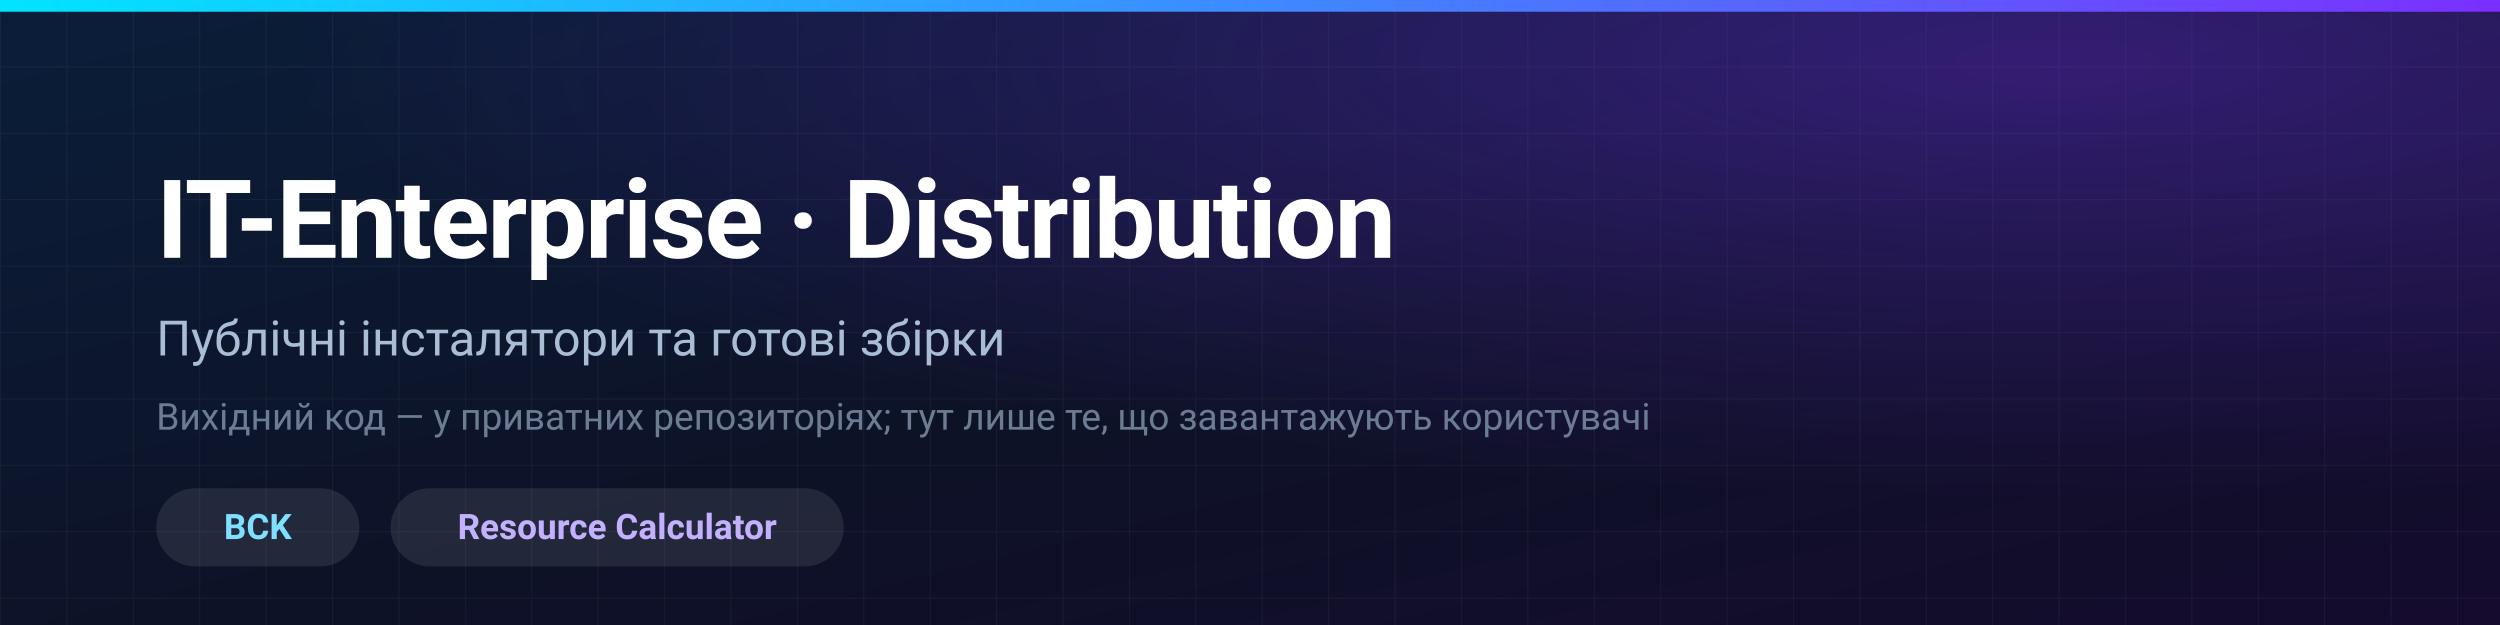
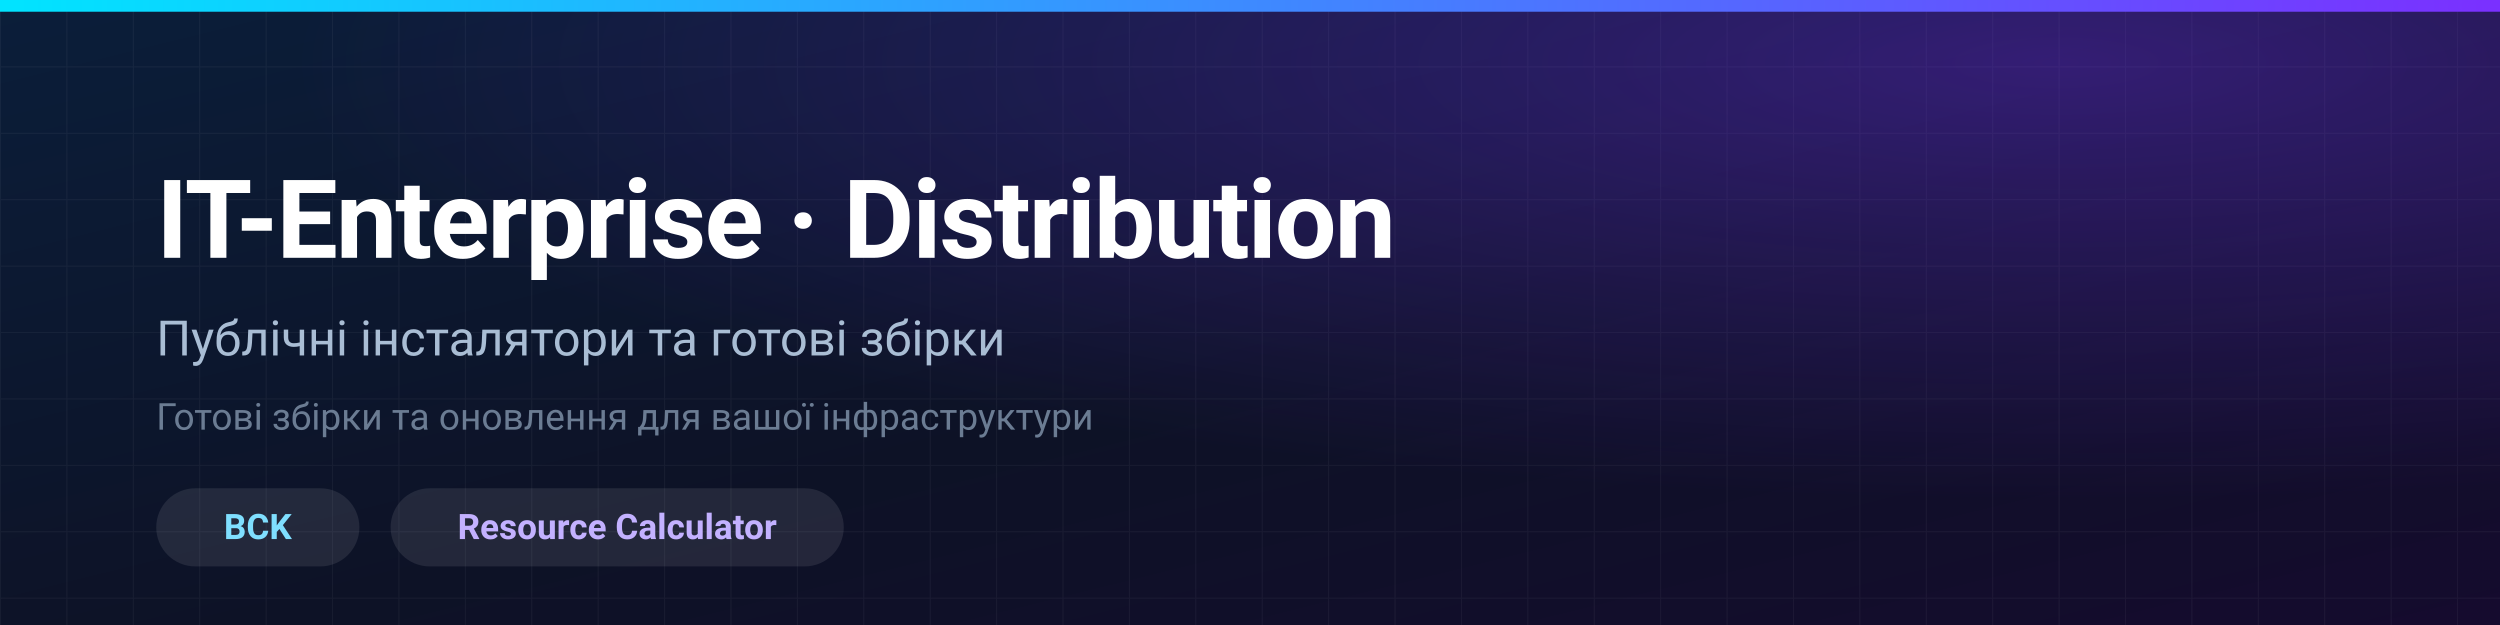
<svg xmlns="http://www.w3.org/2000/svg" width="1280" height="320" viewBox="0 0 1280 320" fill="none" role="img" aria-label="IT-Enterprise Distribution">
  <defs>
    <linearGradient id="bg" x1="0" y1="0" x2="1" y2="1">
      <stop offset="0" stop-color="#0b1e3a" />
      <stop offset="0.55" stop-color="#0d1226" />
      <stop offset="1" stop-color="#150b2e" />
    </linearGradient>
    <linearGradient id="accent" x1="0" y1="0" x2="1" y2="0">
      <stop offset="0" stop-color="#00e5ff" />
      <stop offset="1" stop-color="#7b2fff" />
    </linearGradient>
    <radialGradient id="glow" cx="0.82" cy="0.1" r="0.7">
      <stop offset="0" stop-color="#7b2fff" stop-opacity="0.35" />
      <stop offset="1" stop-color="#7b2fff" stop-opacity="0" />
    </radialGradient>
    <pattern id="grid" width="34" height="34" patternUnits="userSpaceOnUse">
      <path d="M34 0H0V34" fill="none" stroke="#ffffff" stroke-opacity="0.045" />
    </pattern>
  </defs>
  <rect width="1280" height="320" fill="url(#bg)" />
  <rect width="1280" height="320" fill="url(#grid)" />
  <rect width="1280" height="320" fill="url(#glow)" />
  <rect x="0" y="0" width="1280" height="6" fill="url(#accent)" />
  <g font-family="Segoe UI, Roboto, Helvetica, Arial, sans-serif">
    <text x="80" y="132" fill="#ffffff" font-size="56" font-weight="700" letter-spacing="-1">IT-Enterprise · Distribution</text>
    <text x="80" y="182" fill="#a9bdd4" font-size="25">Публічні інсталятори та готові збірки</text>
-     <text x="80" y="220" fill="#6b7c93" font-size="19">Вихідний код — у приватних репозиторіях; тут лише те, що завантажують користувачі</text>
+     <text x="80" y="220" fill="#6b7c93" font-size="19">Готові збірки та оновлення для вашої інфраструктури</text>
  </g>
  <g font-family="Segoe UI, Roboto, Helvetica, Arial, sans-serif" font-size="18" font-weight="600">
    <rect x="80" y="250" width="104" height="40" rx="20" fill="#ffffff" fill-opacity="0.09" />
    <text x="132" y="276" text-anchor="middle" fill="#7fdfff">BCK</text>
    <rect x="200" y="250" width="232" height="40" rx="20" fill="#ffffff" fill-opacity="0.09" />
    <text x="316" y="276" text-anchor="middle" fill="#c3b1ff">Resource Calculator</text>
  </g>
</svg>
